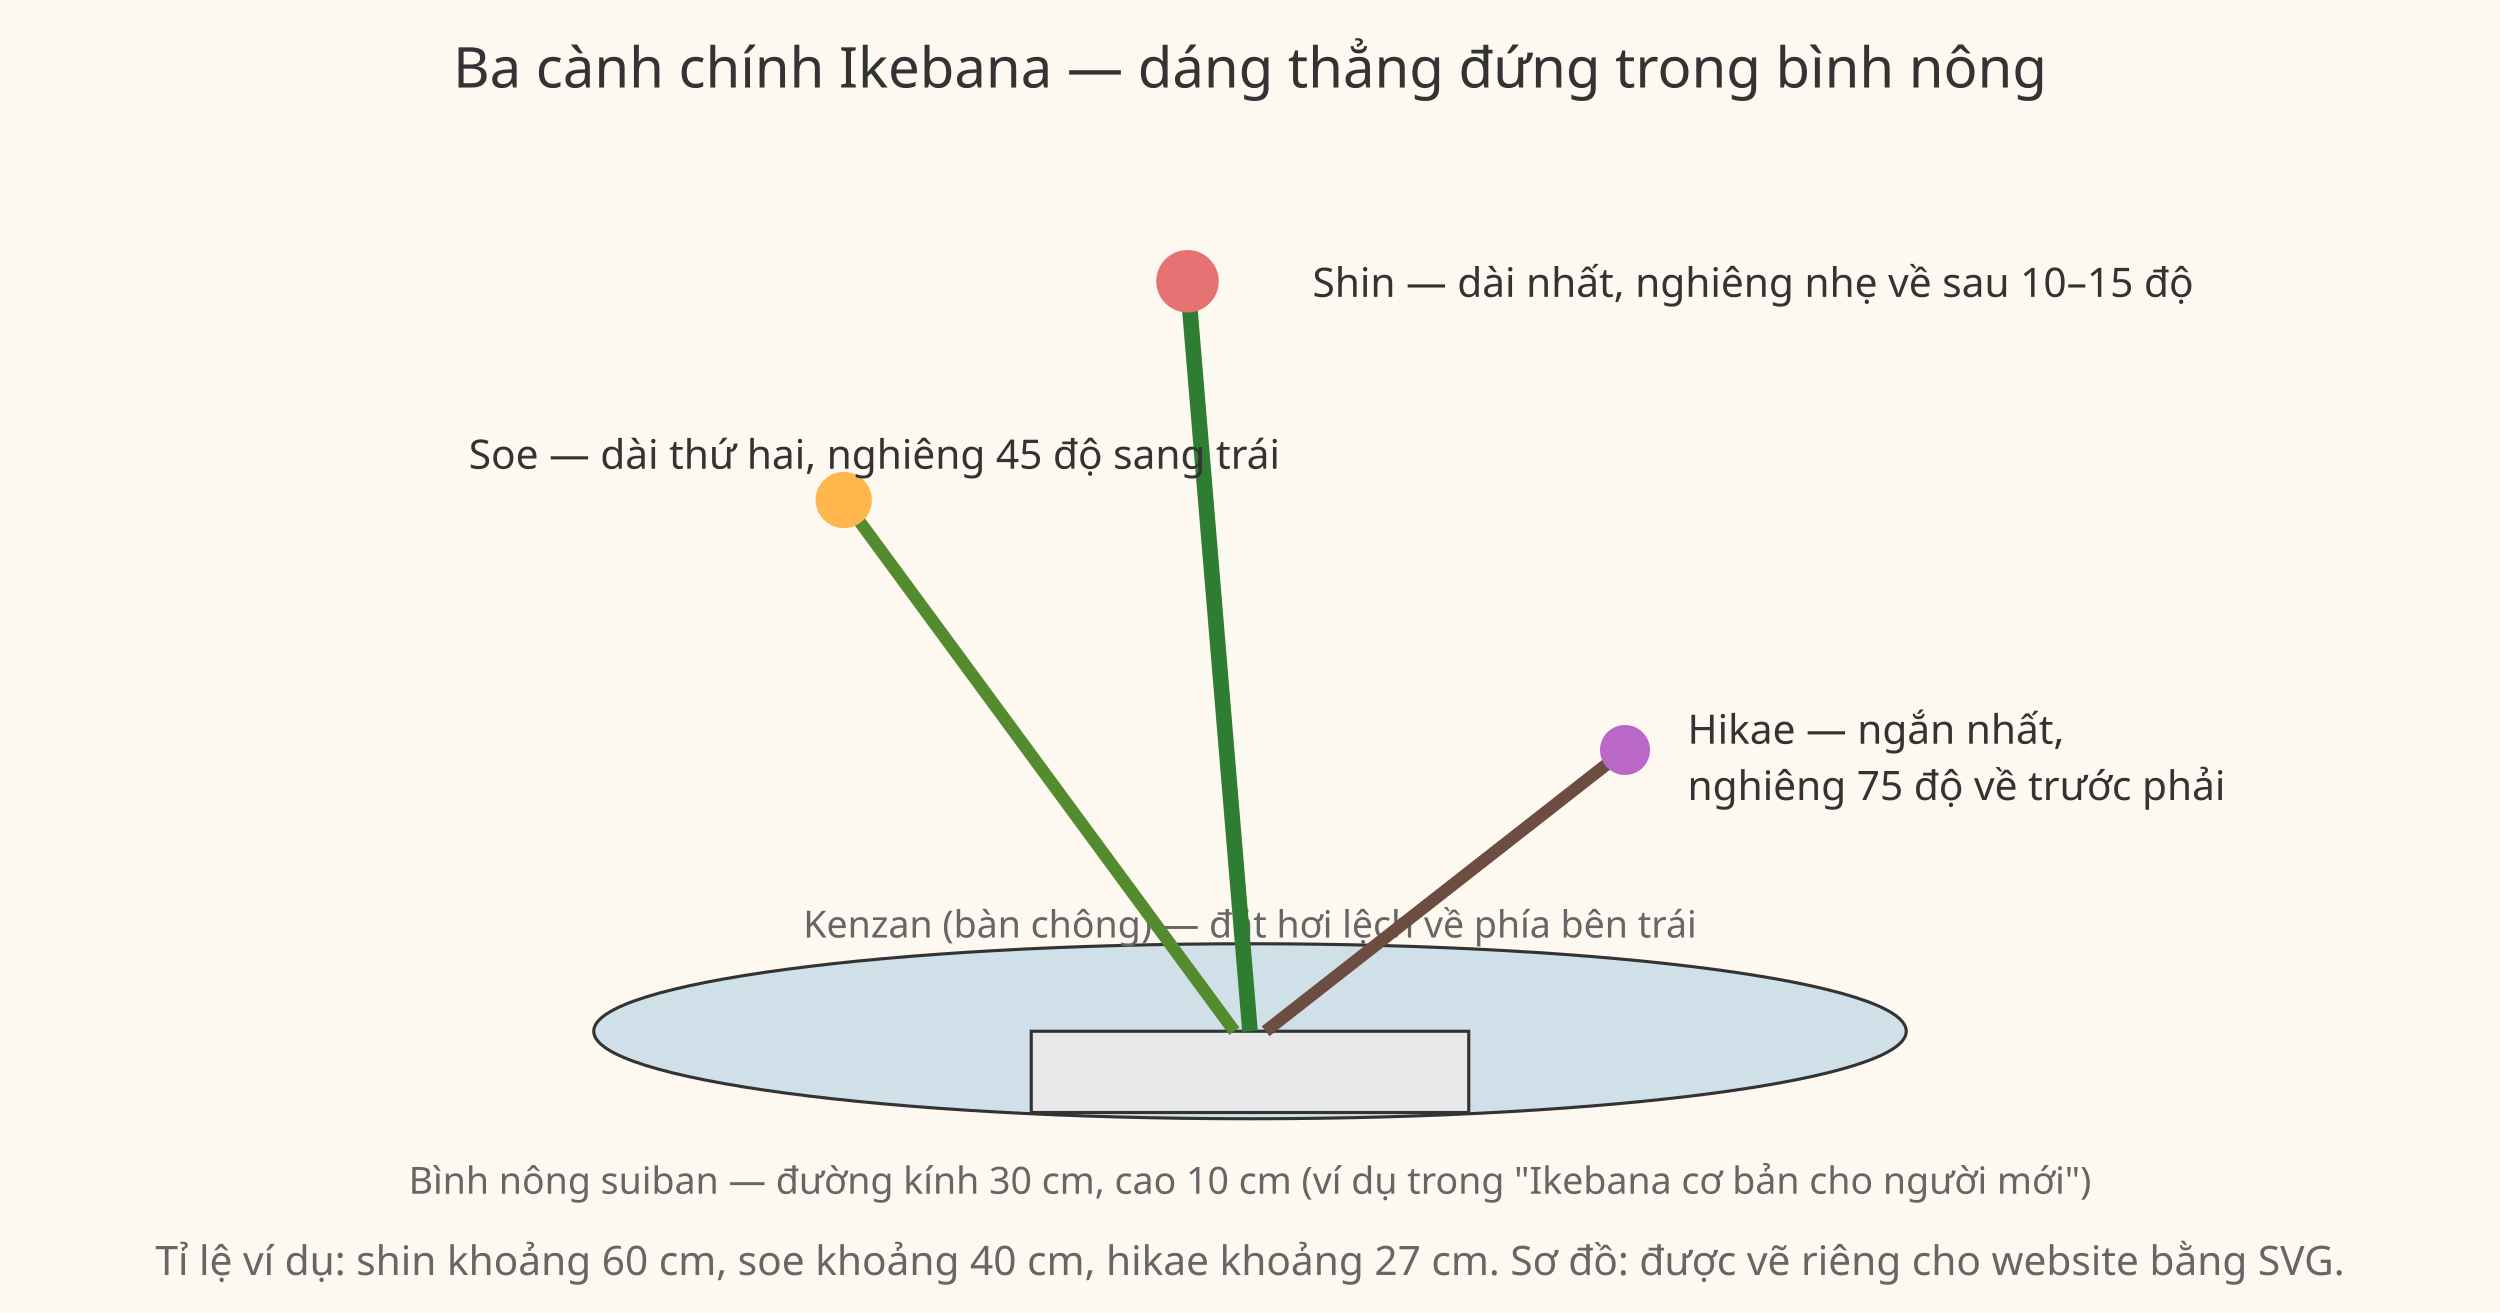
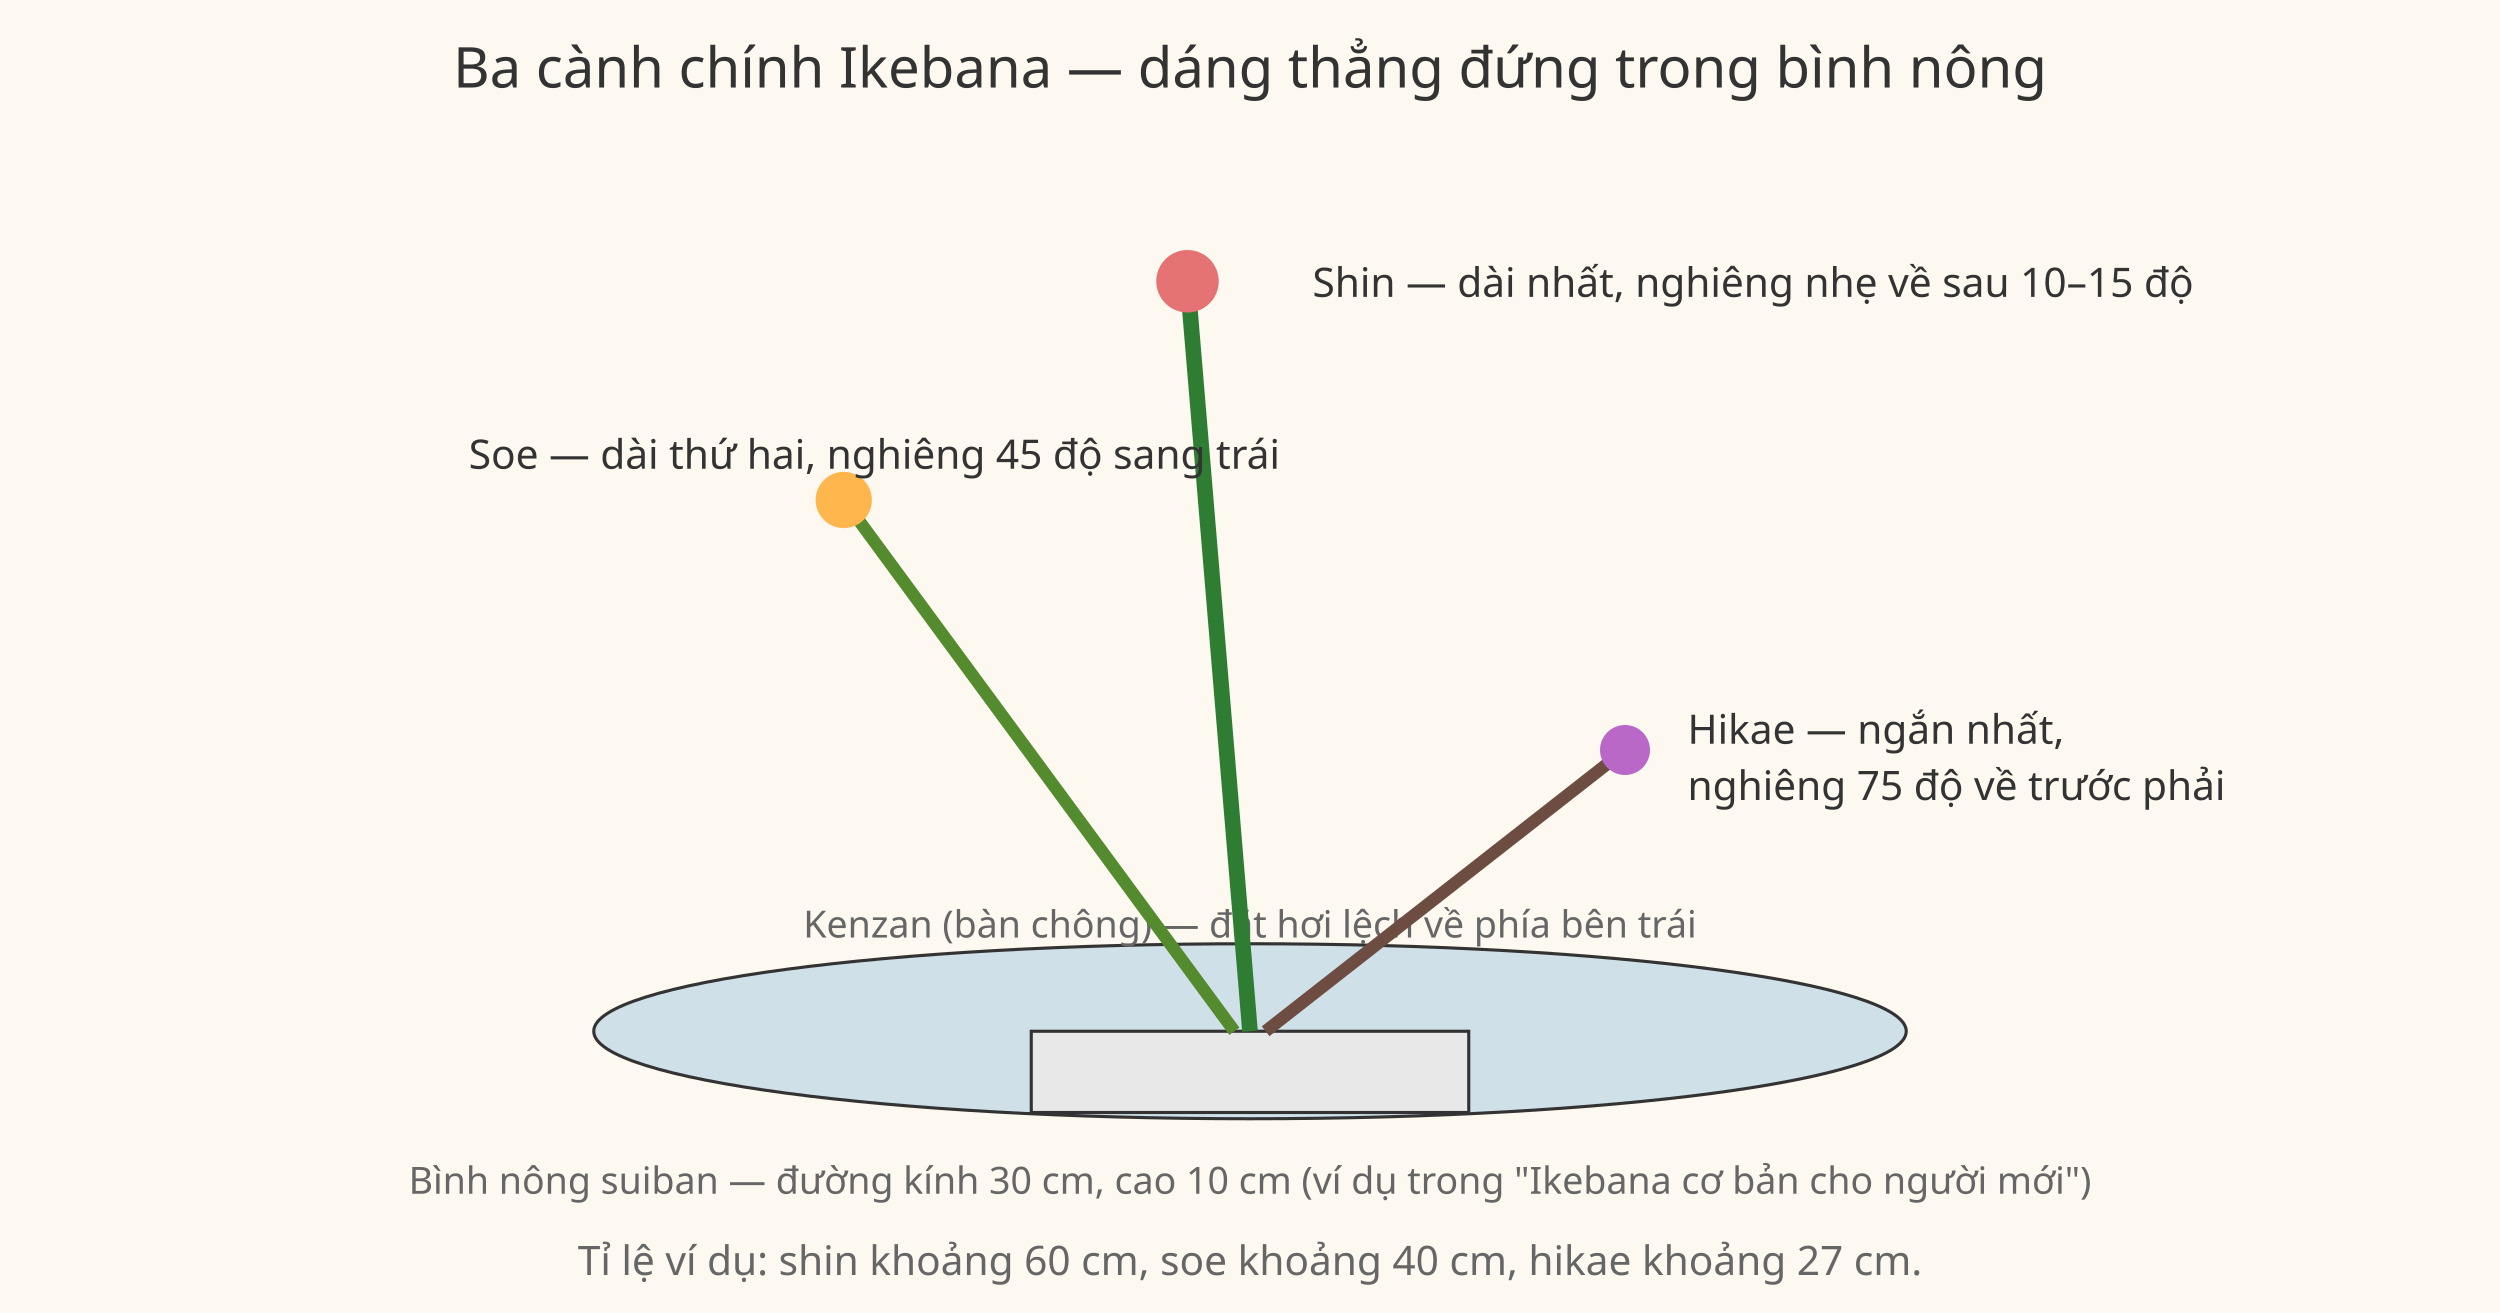
<svg xmlns="http://www.w3.org/2000/svg" width="800" height="420" viewBox="0 0 800 420" role="img">
  <rect width="800" height="420" fill="#fdf8f0" />
  <text x="400" y="28" text-anchor="middle" font-size="18" font-family="sans-serif" fill="#333">Ba cành chính Ikebana — dáng thẳng đứng trong bình nông</text>
  <g font-family="sans-serif" font-size="13" fill="#333">
    <ellipse cx="400" cy="330" rx="210" ry="28" fill="#cfe0e8" stroke="#333" />
    <rect x="330" y="330" width="140" height="26" fill="#e8e8e8" stroke="#333" />
    <text x="400" y="300" text-anchor="middle" font-size="12" fill="#666">Kenzan (bàn chông) — đặt hơi lệch về phía bên trái</text>
    <line x1="400" y1="330" x2="380" y2="90" stroke="#2e7d32" stroke-width="5" />
    <circle cx="380" cy="90" r="10" fill="#e57373" />
    <text x="420" y="95">Shin — dài nhất, nghiêng nhẹ về sau 10–15 độ</text>
    <line x1="395" y1="330" x2="270" y2="160" stroke="#558b2f" stroke-width="4" />
    <circle cx="270" cy="160" r="9" fill="#ffb74d" />
    <text x="150" y="150">Soe — dài thứ hai, nghiêng 45 độ sang trái</text>
    <line x1="405" y1="330" x2="520" y2="240" stroke="#6d4c41" stroke-width="4" />
    <circle cx="520" cy="240" r="8" fill="#ba68c8" />
    <text x="540" y="238">Hikae — ngắn nhất,</text>
    <text x="540" y="256">nghiêng 75 độ về trước phải</text>
    <text x="400" y="382" text-anchor="middle" font-size="12" fill="#666">Bình nông suiban — đường kính 30 cm, cao 10 cm (ví dụ trong "Ikebana cơ bản cho người mới")</text>
  </g>
-   <text x="400" y="408" text-anchor="middle" font-size="13" font-family="sans-serif" fill="#666">Tỉ lệ ví dụ: shin khoảng 60 cm, soe khoảng 40 cm, hikae khoảng 27 cm. Sơ đồ: được vẽ riêng cho website bằng SVG.</text>
+   <text x="400" y="408" text-anchor="middle" font-size="13" font-family="sans-serif" fill="#666">Tỉ lệ ví dụ: shin khoảng 60 cm, soe khoảng 40 cm, hikae khoảng 27 cm.</text>
</svg>
